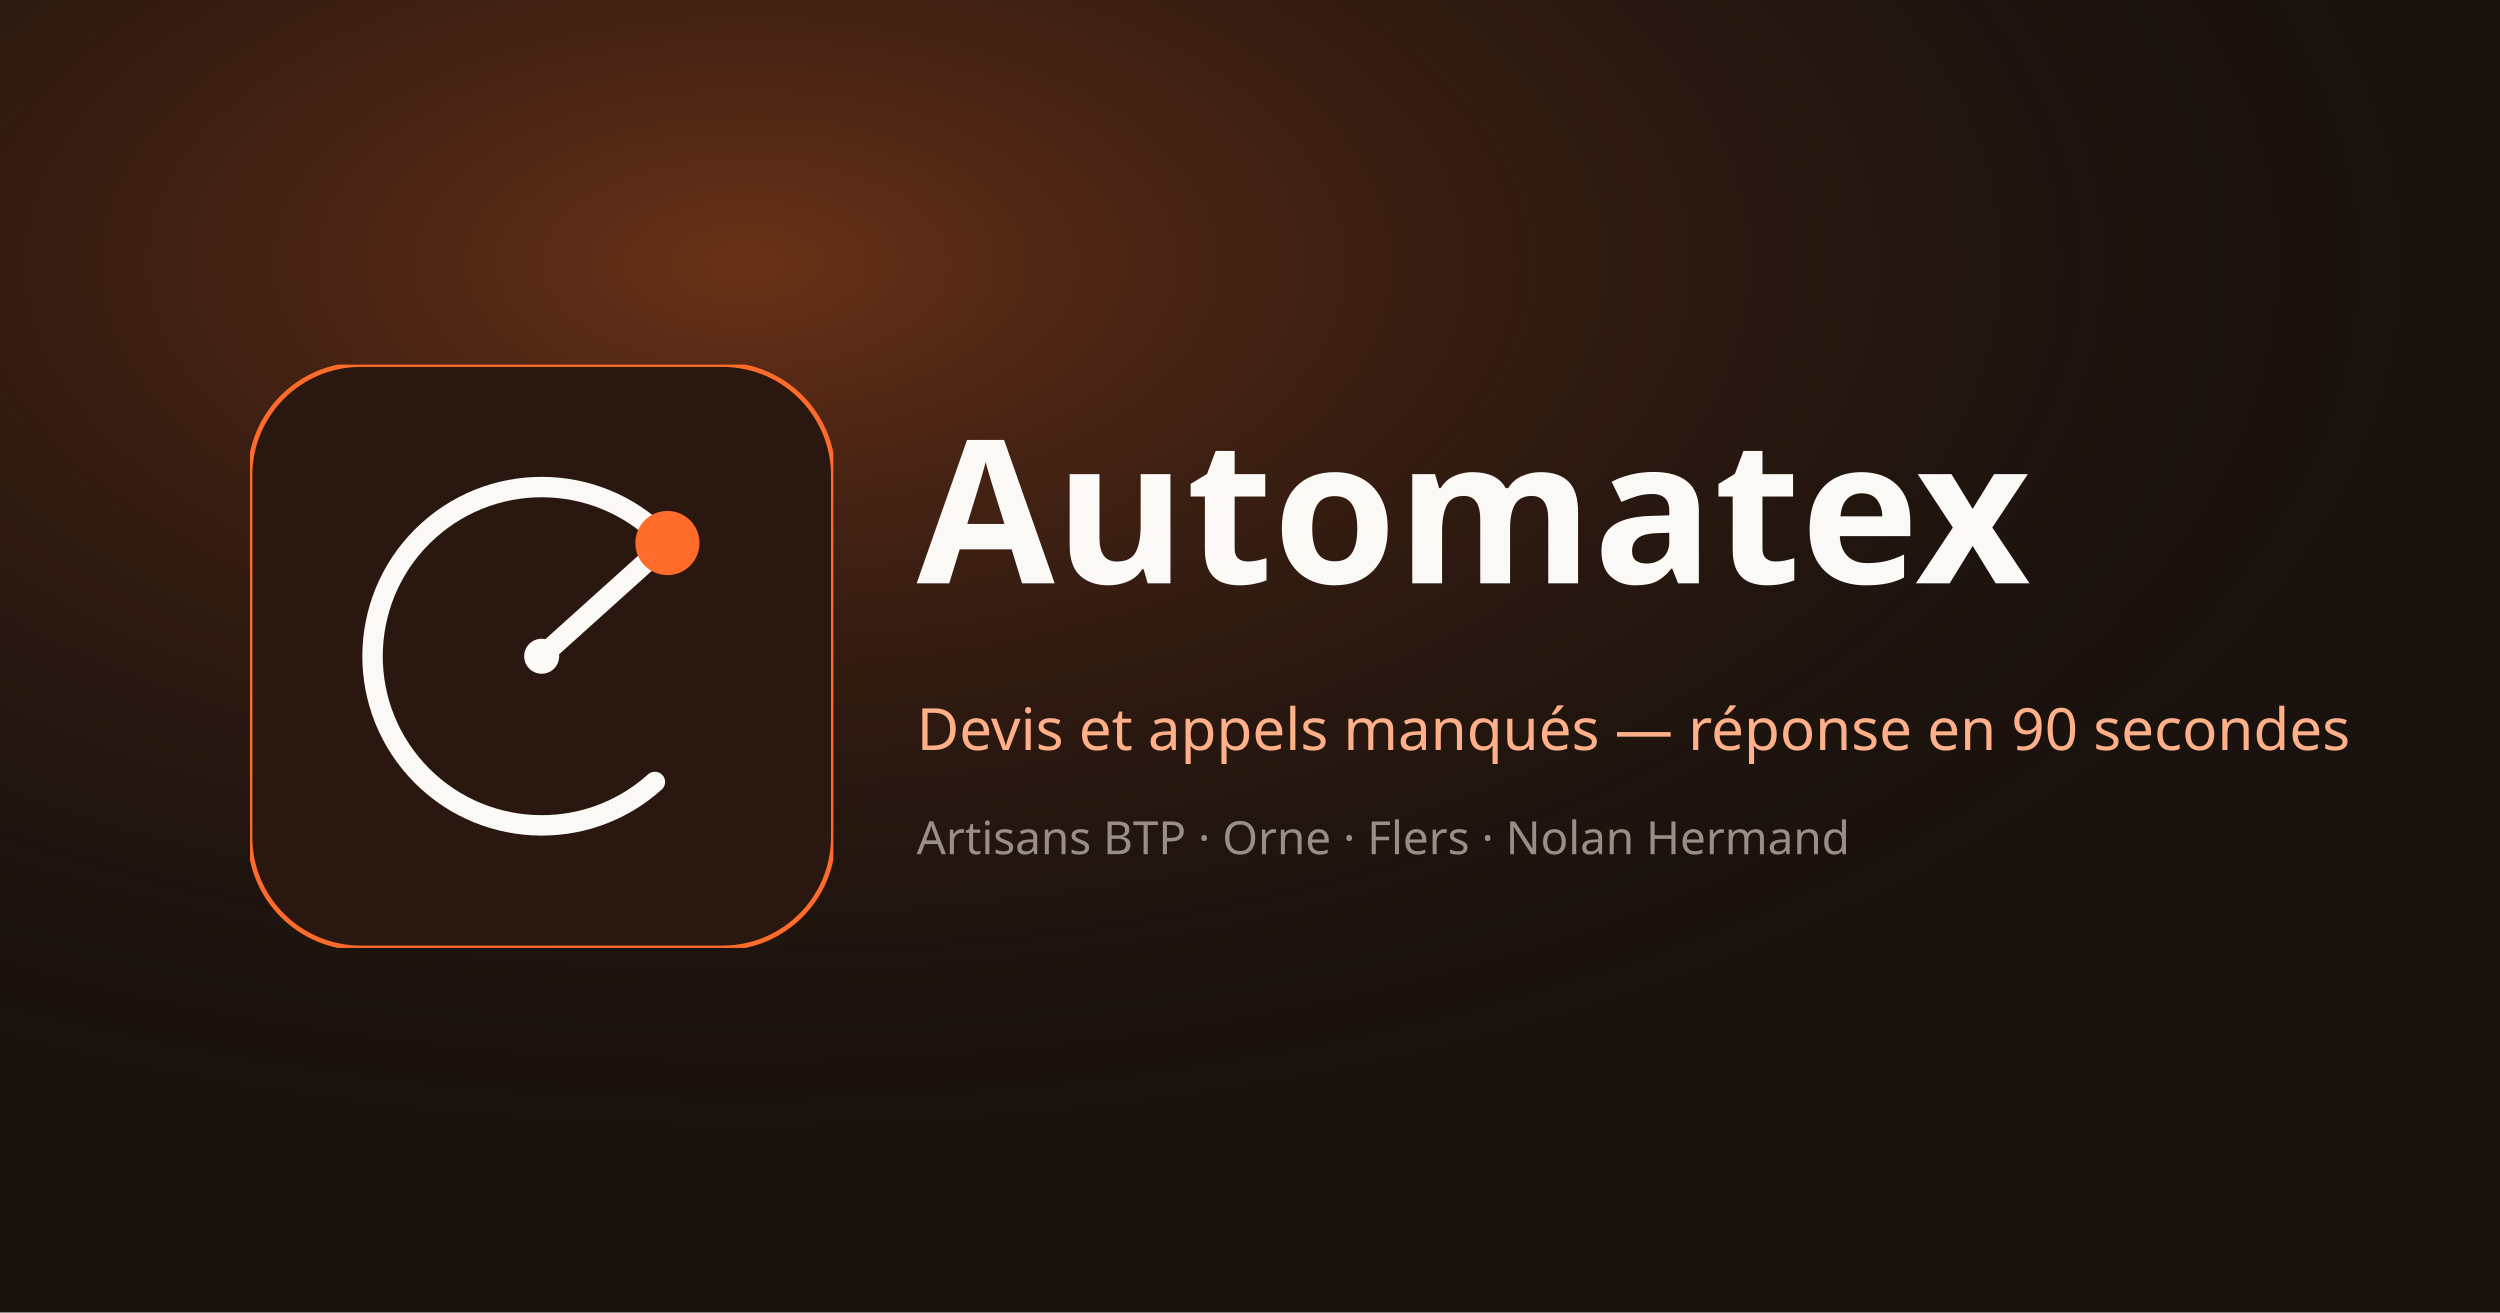
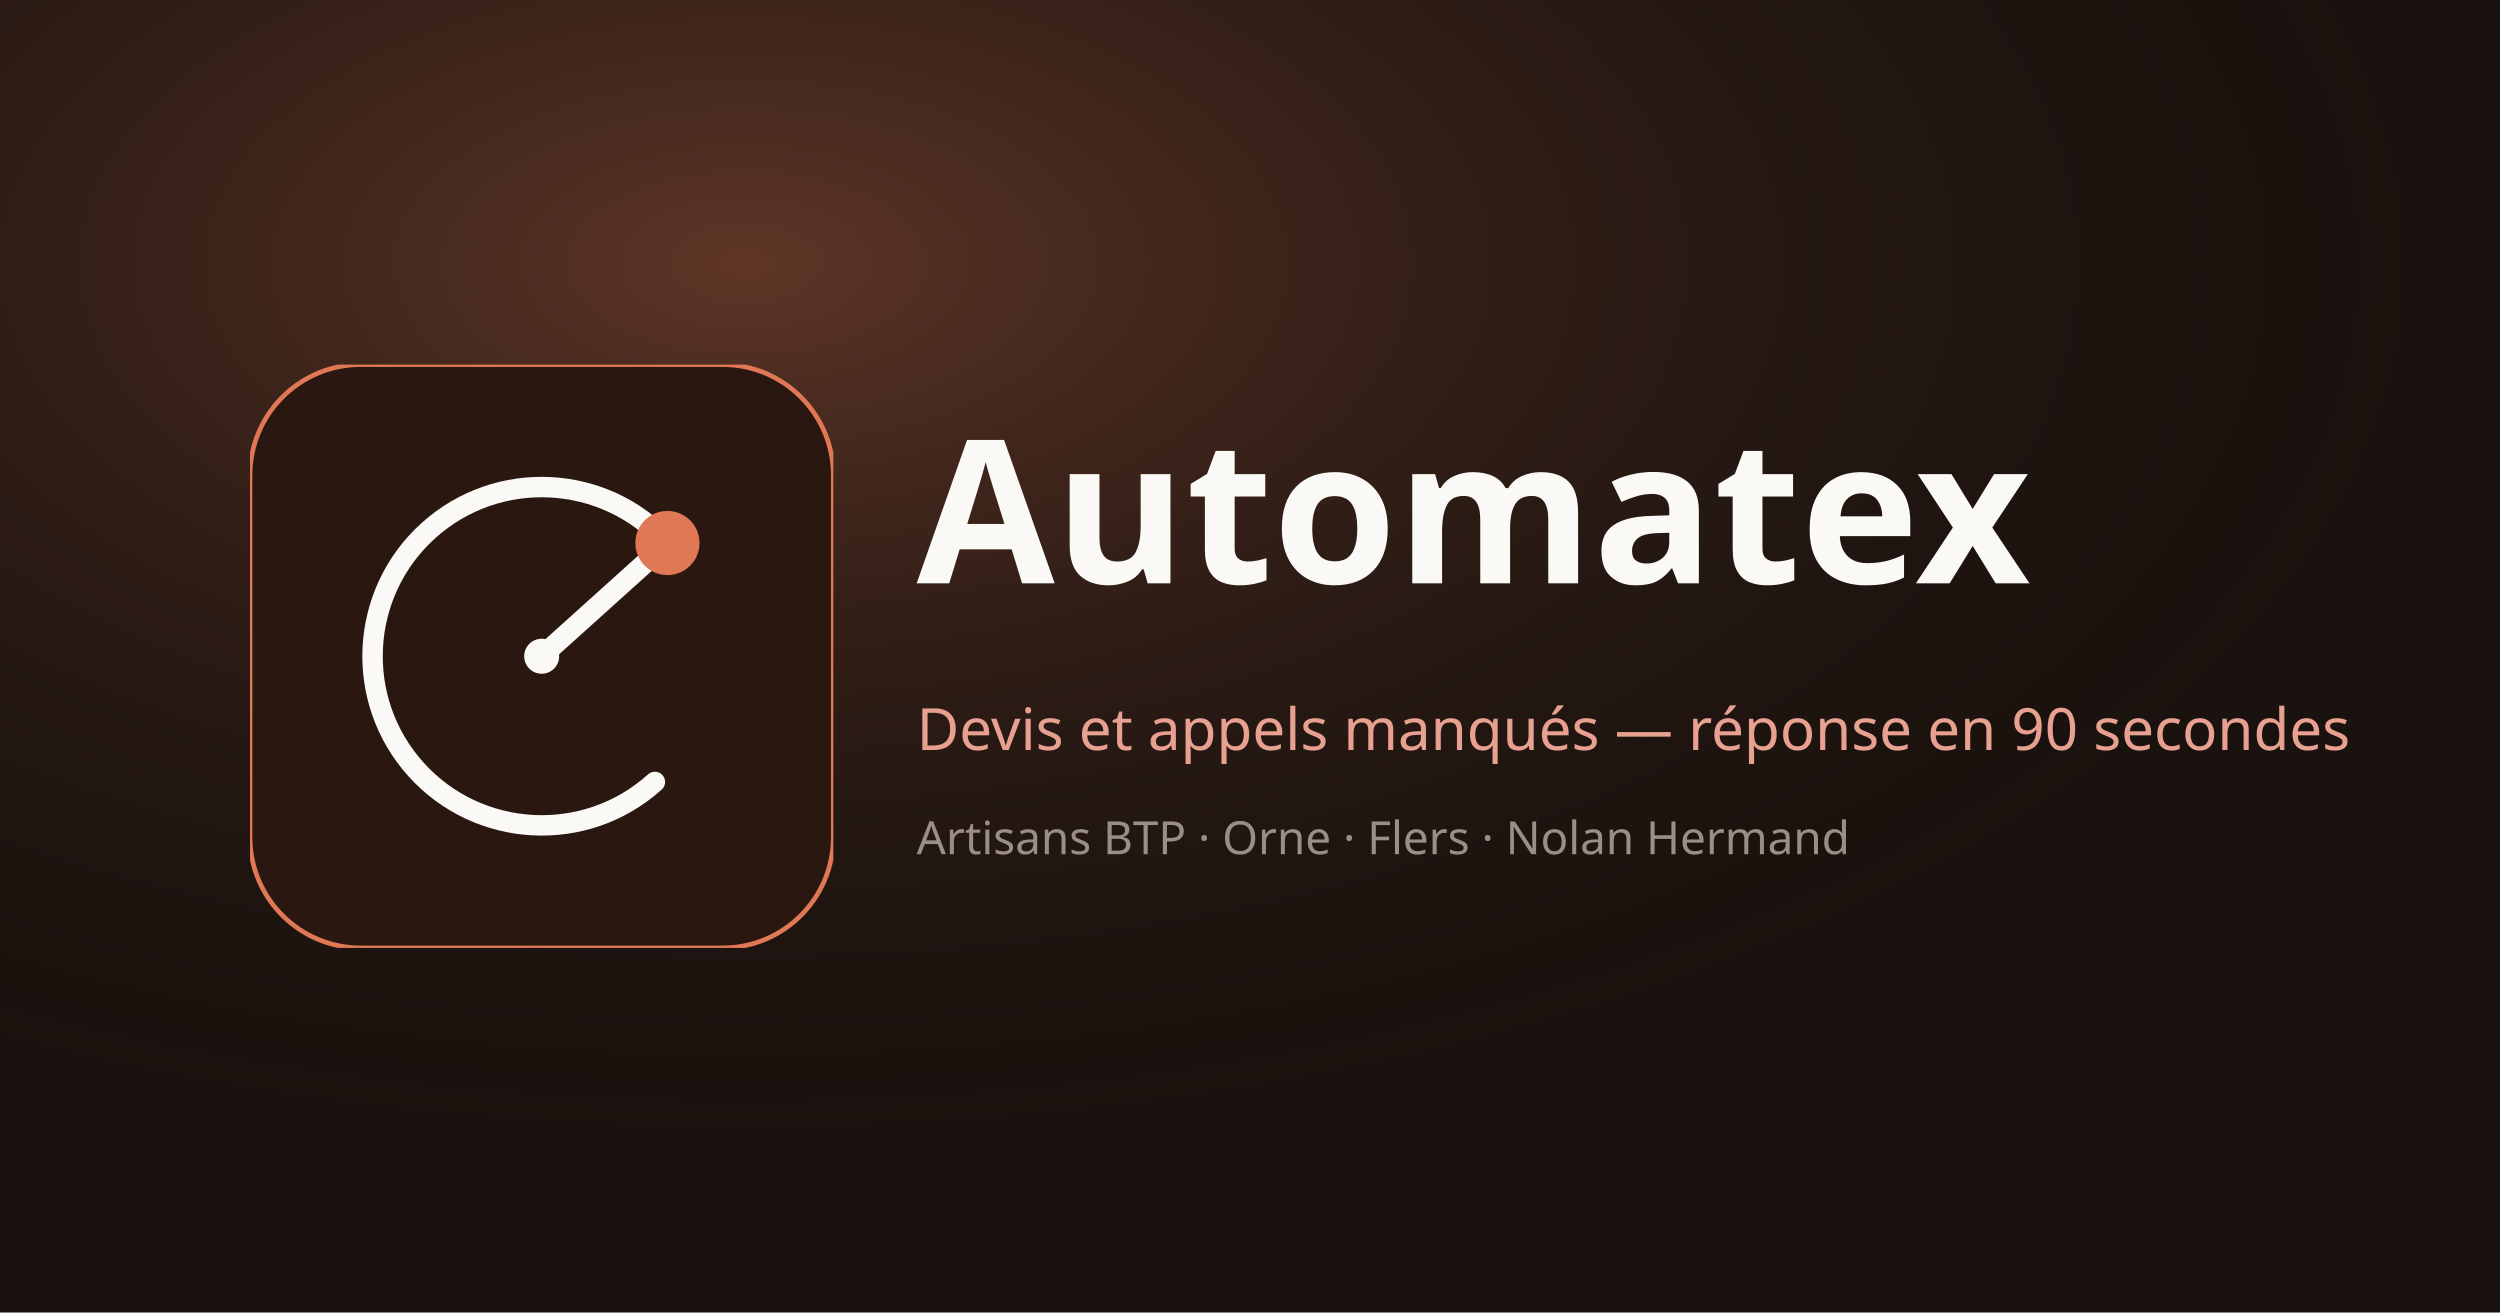
<svg xmlns="http://www.w3.org/2000/svg" viewBox="0 0 1200 630" role="img" aria-label="Automatex Artisans BTP Orne">
  <rect width="1200" height="630" fill="#1a120e" />
  <rect width="1200" height="630" fill="url(#btpGlow)" opacity="0.35" />
  <defs>
    <radialGradient id="btpGlow" cx="30%" cy="20%" r="70%">
-       <stop offset="0%" stop-color="#ff6b2b" />
+       <stop offset="0%" stop-color="#e07856" />
      <stop offset="100%" stop-color="#1a120e" stop-opacity="0" />
    </radialGradient>
  </defs>
  <g transform="translate(120, 175)">
    <svg width="280" height="280" viewBox="0 0 100 100">
-       <rect width="100" height="100" rx="19" fill="#2a1810" stroke="#ff6b2b" stroke-width="0.8" />
+       <rect width="100" height="100" rx="19" fill="#2a1810" stroke="#e07856" stroke-width="0.8" />
      <path d="M 69.41 71.55 A 29 29 0 1 1 71.56 30.59" fill="none" stroke="#FAF9F6" stroke-width="3.5" stroke-linecap="round" />
      <line x1="50" y1="50" x2="71.56" y2="30.59" stroke="#FAF9F6" stroke-width="3.5" stroke-linecap="round" />
      <circle cx="50" cy="50" r="3" fill="#FAF9F6" />
-       <circle cx="71.56" cy="30.59" r="5.5" fill="#ff6b2b" />
+       <circle cx="71.56" cy="30.59" r="5.5" fill="#e07856" />
    </svg>
  </g>
  <text x="440" y="280" font-family="Outfit, system-ui, sans-serif" font-weight="700" font-size="96" fill="#FAF9F6">
    Automatex
  </text>
-   <text x="440" y="360" font-family="Outfit, system-ui, sans-serif" font-weight="500" font-size="28" fill="#ffb088">
+   <text x="440" y="360" font-family="Outfit, system-ui, sans-serif" font-weight="500" font-size="28" fill="#e8a090">
    Devis et appels manqués — réponse en 90 secondes
  </text>
  <text x="440" y="410" font-family="Outfit, system-ui, sans-serif" font-weight="500" font-size="22" fill="#9a8f85">
    Artisans BTP · Orne · Flers · Nolan Hermand
  </text>
</svg>
